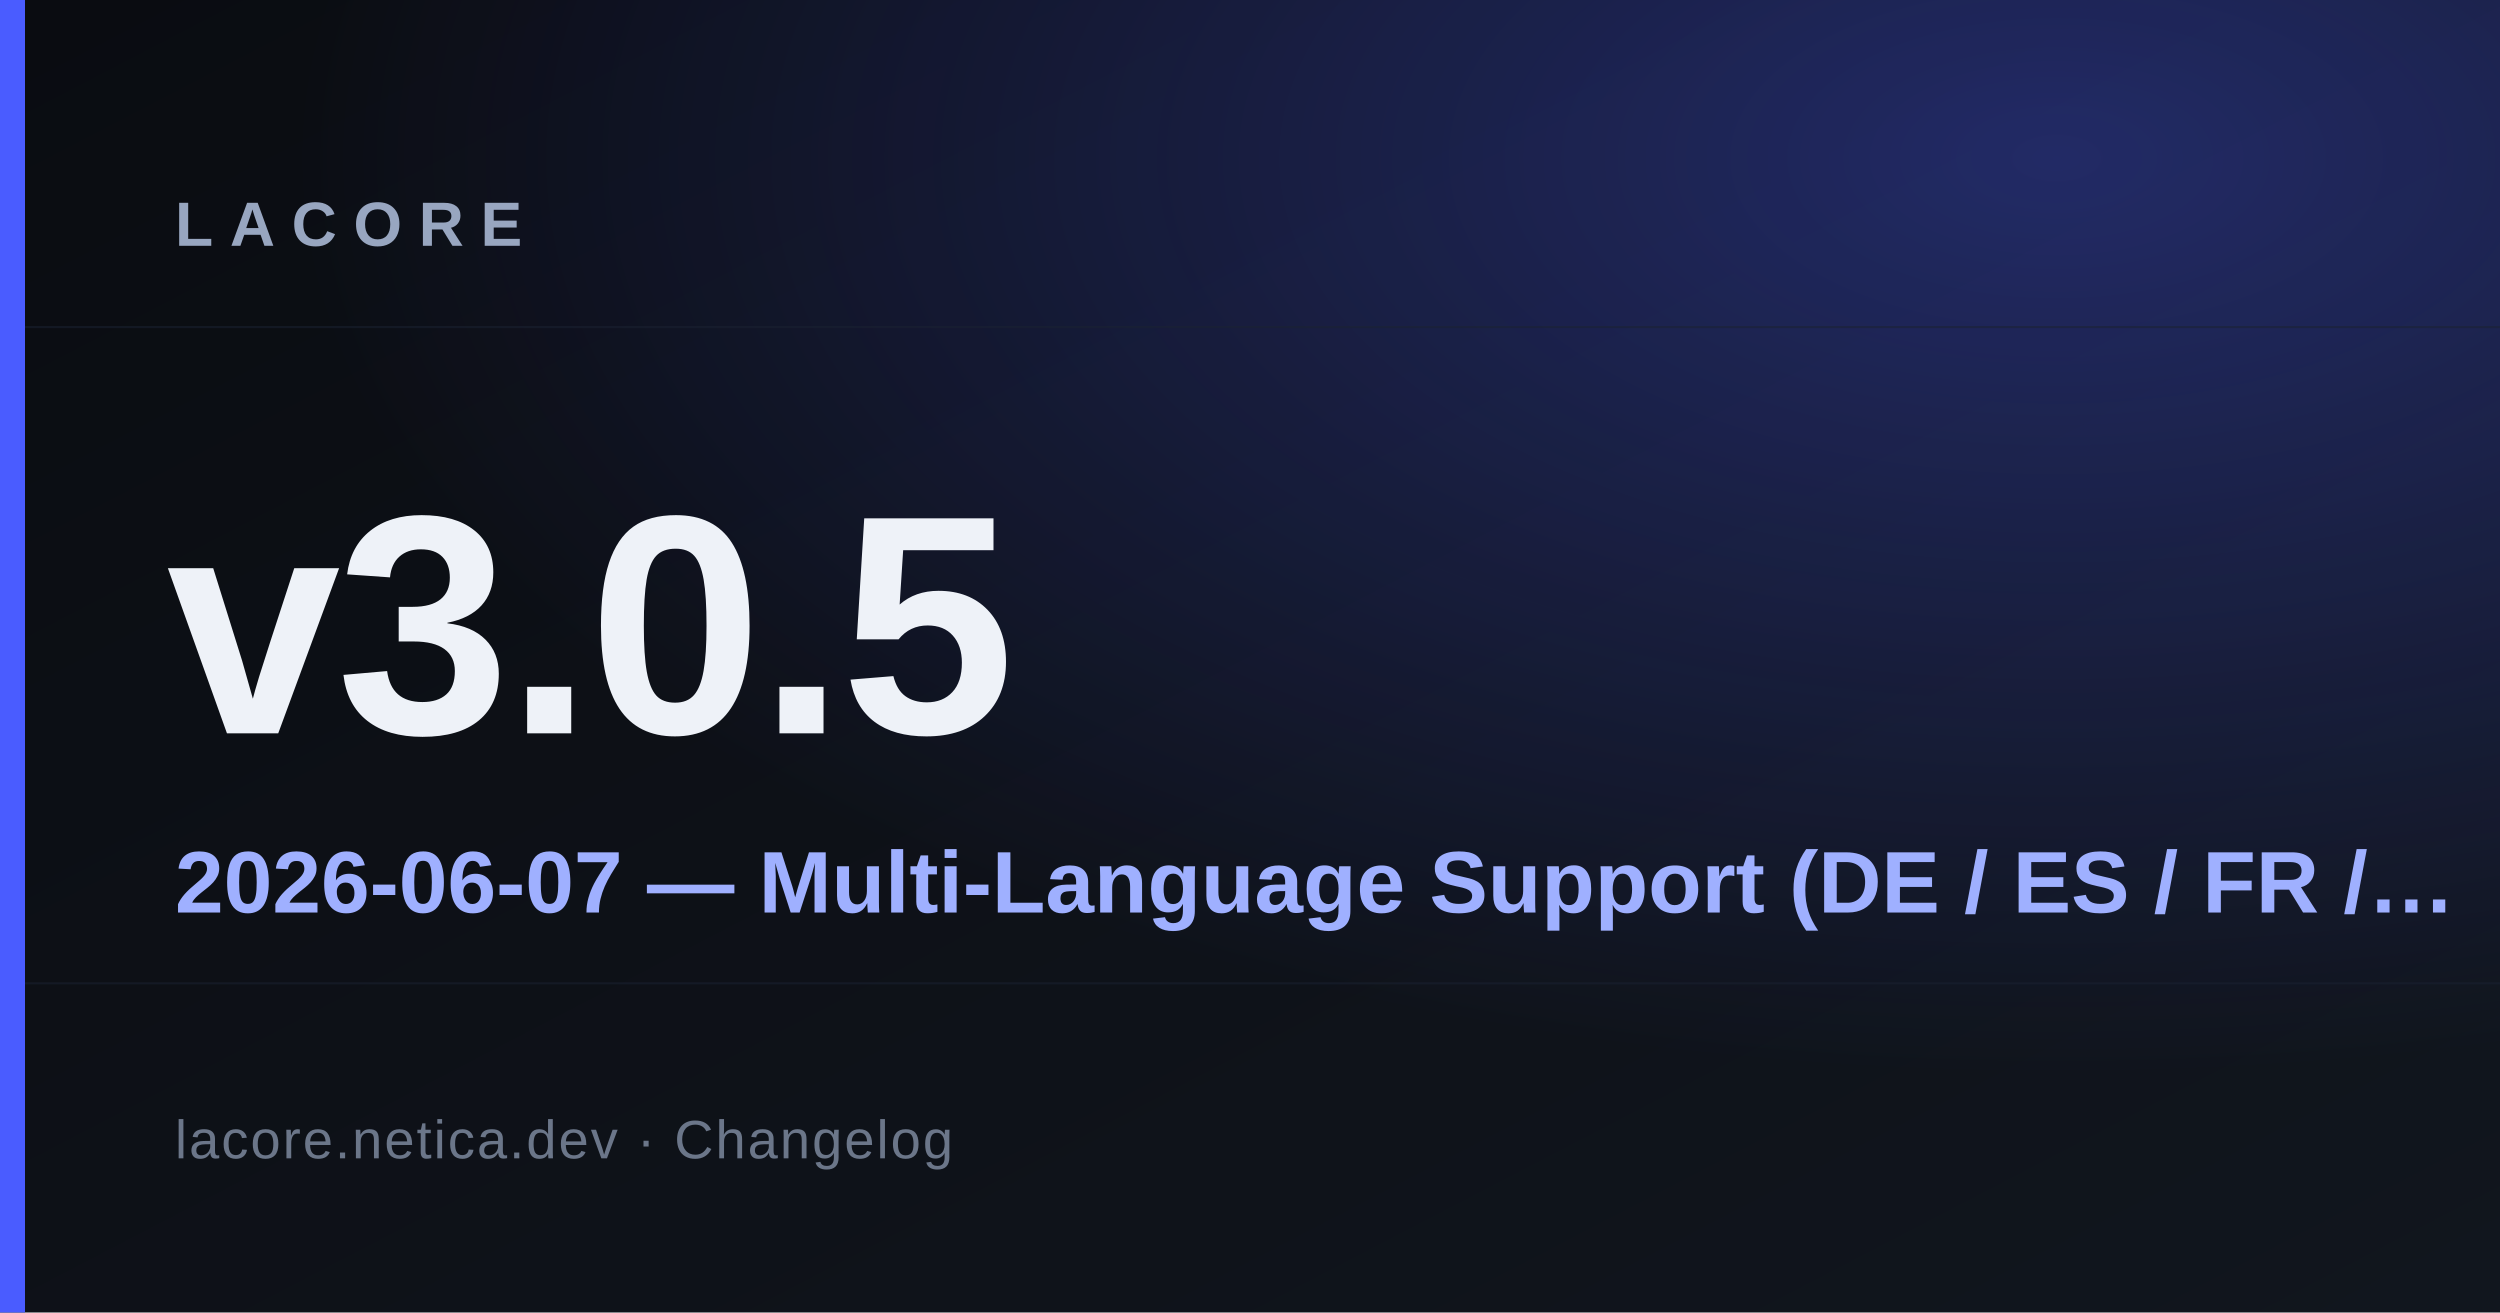
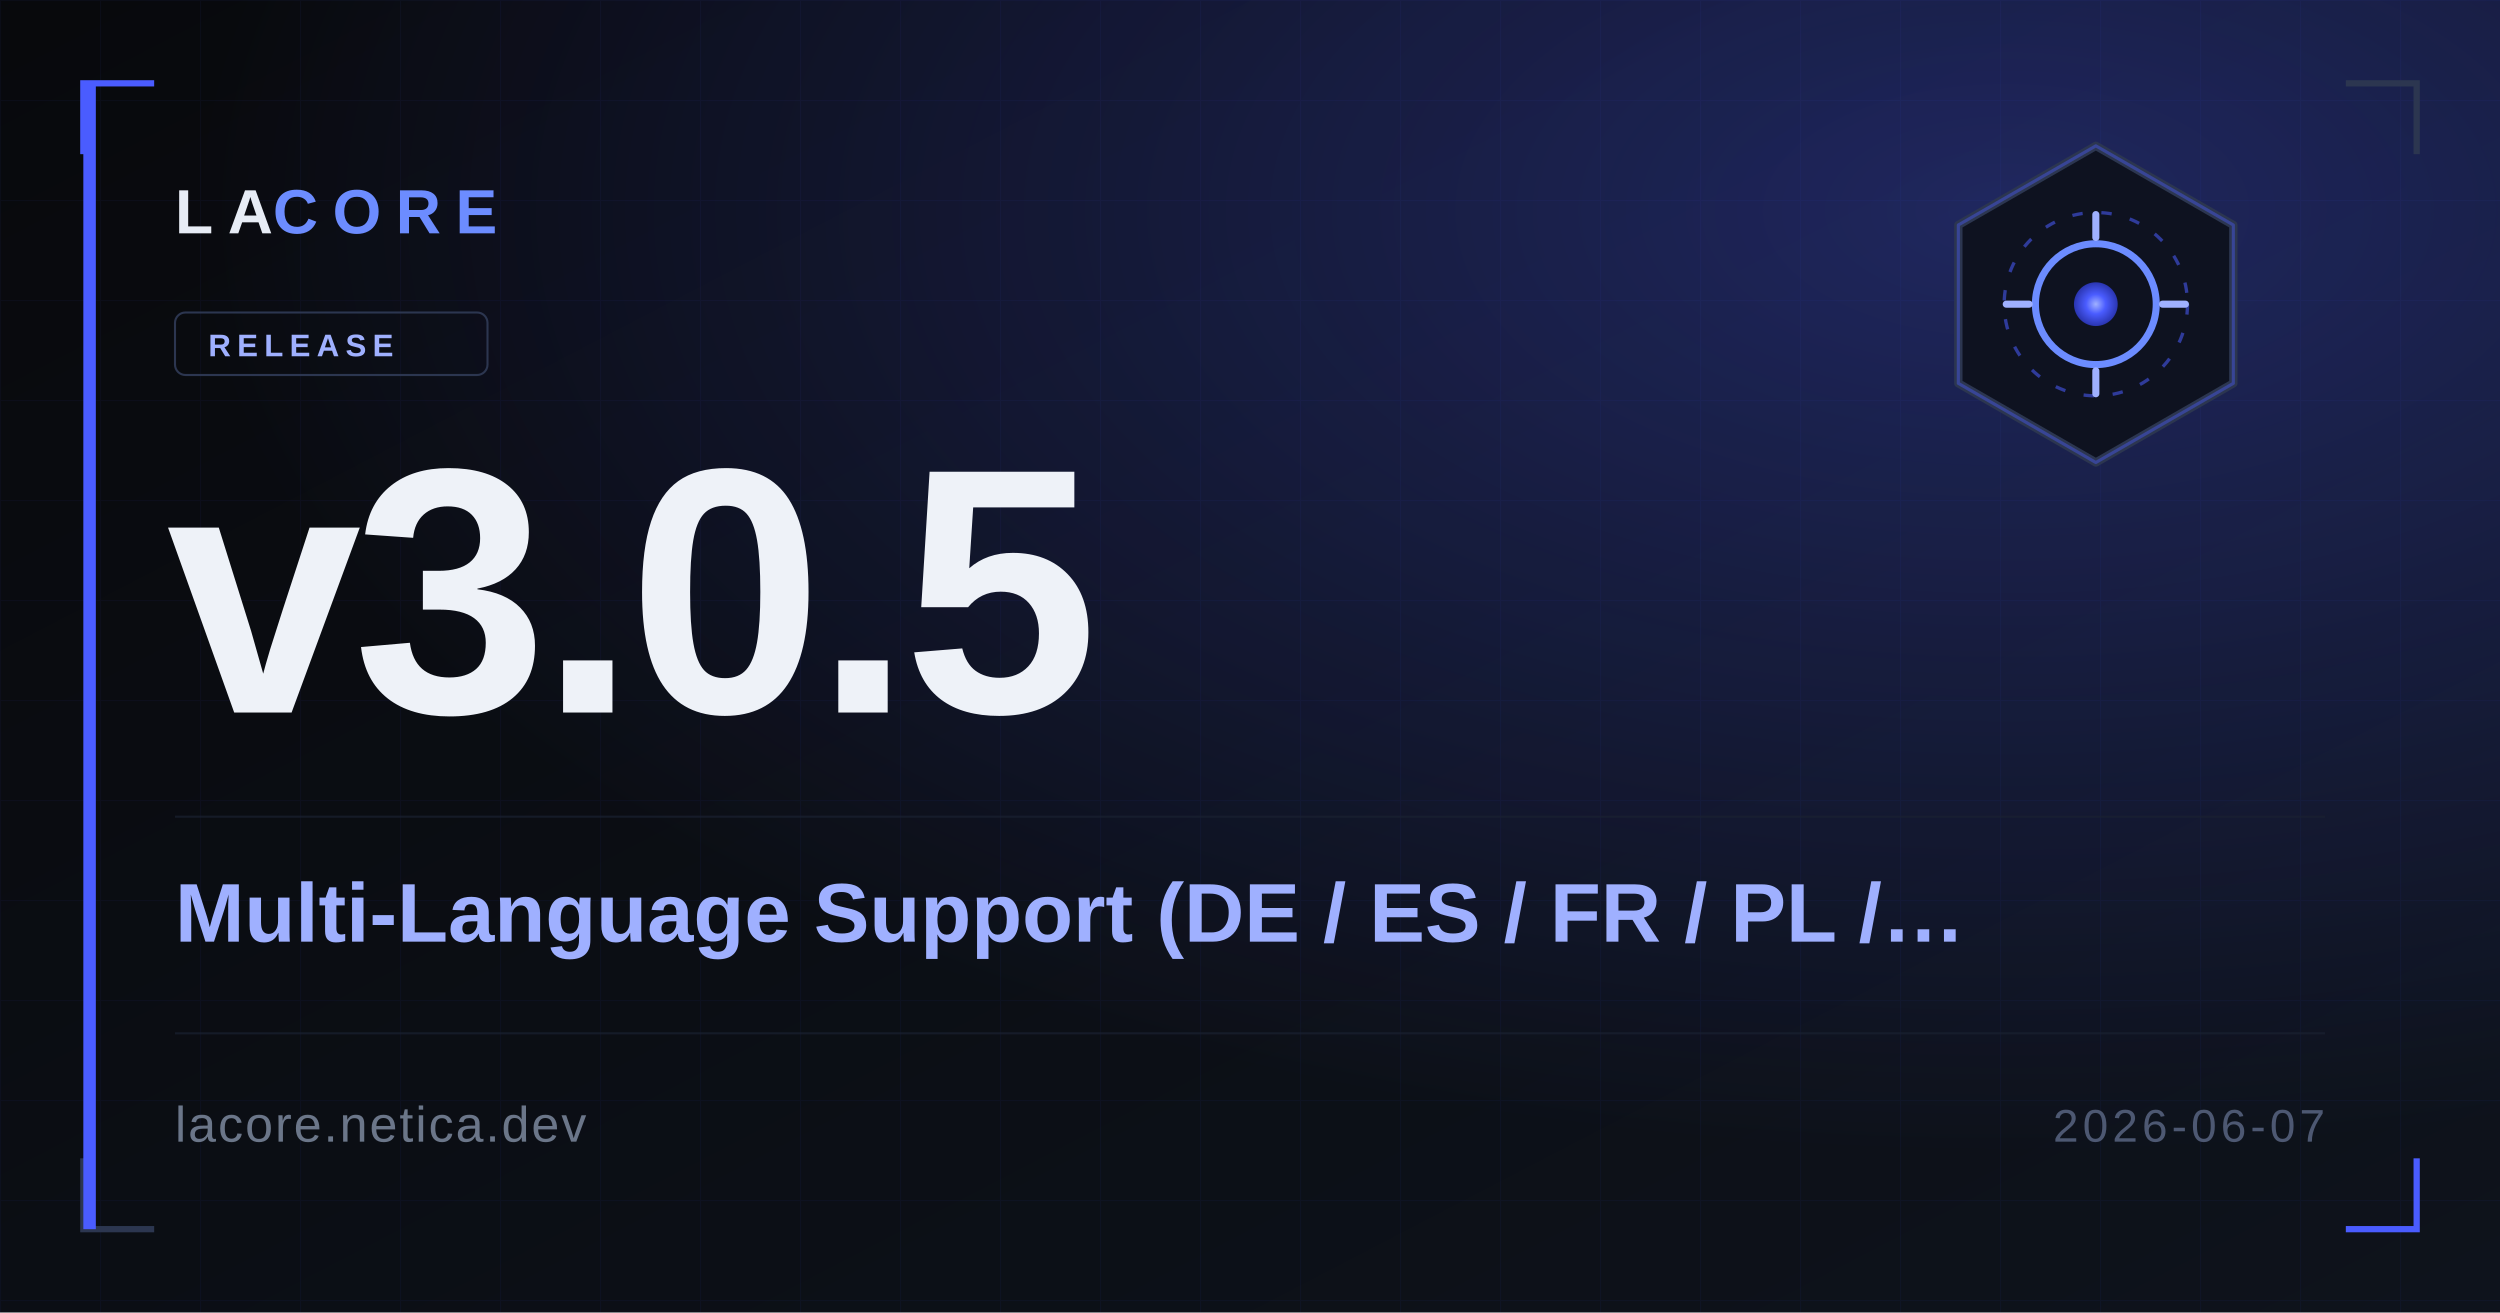
- <svg xmlns="http://www.w3.org/2000/svg" viewBox="0 0 1200 630" font-family="Segoe UI, system-ui, -apple-system, Arial, sans-serif">
+ <svg xmlns="http://www.w3.org/2000/svg" viewBox="0 0 1200 630" font-family="'Chakra Petch', 'Segoe UI', system-ui, -apple-system, Arial, sans-serif">
  <defs>
    <linearGradient id="bg" x1="0" y1="0" x2="1" y2="1">
-       <stop offset="0" stop-color="#0a0c11" />
-       <stop offset="1" stop-color="#11161e" />
+       <stop offset="0" stop-color="#08090c" />
+       <stop offset="1" stop-color="#0e131c" />
    </linearGradient>
-     <radialGradient id="glow" cx="0.82" cy="0.12" r="0.7">
-       <stop offset="0" stop-color="#4a5cff" stop-opacity="0.34" />
+     <radialGradient id="glow" cx="0.8" cy="0.16" r="0.72">
+       <stop offset="0" stop-color="#4a5cff" stop-opacity="0.32" />
      <stop offset="1" stop-color="#4a5cff" stop-opacity="0" />
    </radialGradient>
+     <radialGradient id="core" cx="0.5" cy="0.5" r="0.5">
+       <stop offset="0" stop-color="#9fb0ff" />
+       <stop offset="0.45" stop-color="#4a5cff" />
+       <stop offset="1" stop-color="#2a35b0" />
+     </radialGradient>
+     <pattern id="grid" width="48" height="48" patternUnits="userSpaceOnUse">
+       <path d="M48 0H0V48" fill="none" stroke="#4a5cff" stroke-opacity="0.05" stroke-width="1" />
+     </pattern>
  </defs>
  <rect width="1200" height="630" fill="url(#bg)" />
+   <rect width="1200" height="630" fill="url(#grid)" />
  <rect width="1200" height="630" fill="url(#glow)" />
-   <g stroke="#1a2131" stroke-width="1" opacity="0.55">
-     <line x1="0" y1="157" x2="1200" y2="157" />
-     <line x1="0" y1="472" x2="1200" y2="472" />
+   <g stroke="#4a5cff" stroke-width="3" fill="none">
+     <path d="M40 74 V40 H74" />
+     <path d="M1160 556 V590 H1126" />
  </g>
-   <rect x="0" y="0" width="12" height="630" fill="#4a5cff" />
-   <text x="84" y="118" fill="#98a6c0" font-size="30" font-weight="700" letter-spacing="8">LACORE</text>
-   <text x="80" y="352" fill="#eef2f8" font-size="150" font-weight="800" letter-spacing="-2">v3.0.5</text>
-   <text x="84" y="438" fill="#9fb0ff" font-size="42" font-weight="600">2026-06-07 — Multi-Language Support (DE / ES / FR /…</text>
-   <text x="84" y="556" fill="#6b7689" font-size="26" font-weight="500" letter-spacing="1">lacore.netica.dev  ·  Changelog</text>
+   <g stroke="#2c3650" stroke-width="3" fill="none">
+     <path d="M1160 74 V40 H1126" />
+     <path d="M40 556 V590 H74" />
+   </g>
+   <rect x="40" y="40" width="6" height="550" fill="#4a5cff" />
+   <g transform="translate(1006 150)">
+     <g transform="translate(-90 -90)">
+       <polygon points="90,10 156,48 156,124 90,162 24,124 24,48" fill="#0e1220" stroke="#2c3650" stroke-width="4" stroke-linejoin="round" />
+       <polygon points="90,10 156,48 156,124 90,162 24,124 24,48" fill="none" stroke="#4a5cff" stroke-width="1.5" stroke-linejoin="round" opacity="0.4" />
+       <circle cx="90" cy="86" r="44" fill="none" stroke="#4a5cff" stroke-width="1.6" stroke-dasharray="5 9" opacity="0.55" />
+       <circle cx="90" cy="86" r="29" fill="none" stroke="#6c8cff" stroke-width="3.4" />
+       <circle cx="90" cy="86" r="10.5" fill="url(#core)" />
+       <g stroke="#9fb0ff" stroke-width="3.4" stroke-linecap="round">
+         <line x1="90" y1="43" x2="90" y2="54" />
+         <line x1="90" y1="118" x2="90" y2="129" />
+         <line x1="47" y1="86" x2="58" y2="86" />
+         <line x1="122" y1="86" x2="133" y2="86" />
+       </g>
+     </g>
+   </g>
+   <g stroke="#1a2131" stroke-width="1" opacity="0.7">
+     <line x1="84" y1="392" x2="1116" y2="392" />
+     <line x1="84" y1="496" x2="1116" y2="496" />
+   </g>
+   <text x="84" y="112" fill="#e7ecf5" font-size="30" font-weight="700" letter-spacing="7">LA<tspan fill="#6c8cff">CORE</tspan>
+   </text>
+   <g>
+     <rect x="84" y="150" width="150" height="30" rx="5" fill="none" stroke="#2c3650" />
+     <text x="100" y="171" fill="#9fb0ff" font-size="15" font-weight="700" letter-spacing="3">RELEASE</text>
+   </g>
+   <text x="80" y="342" fill="#eef2f8" font-size="168" font-weight="700" letter-spacing="-4">v3.0.5</text>
+   <text x="84" y="452" fill="#9fb0ff" font-size="40" font-weight="600">Multi-Language Support (DE / ES / FR / PL /…</text>
+   <text x="84" y="548" fill="#6b7689" font-size="24" font-weight="500" letter-spacing="1">lacore.netica.dev</text>
+   <text x="1116" y="548" fill="#4d5872" font-size="22" font-weight="500" letter-spacing="2" text-anchor="end">2026-06-07</text>
</svg>
